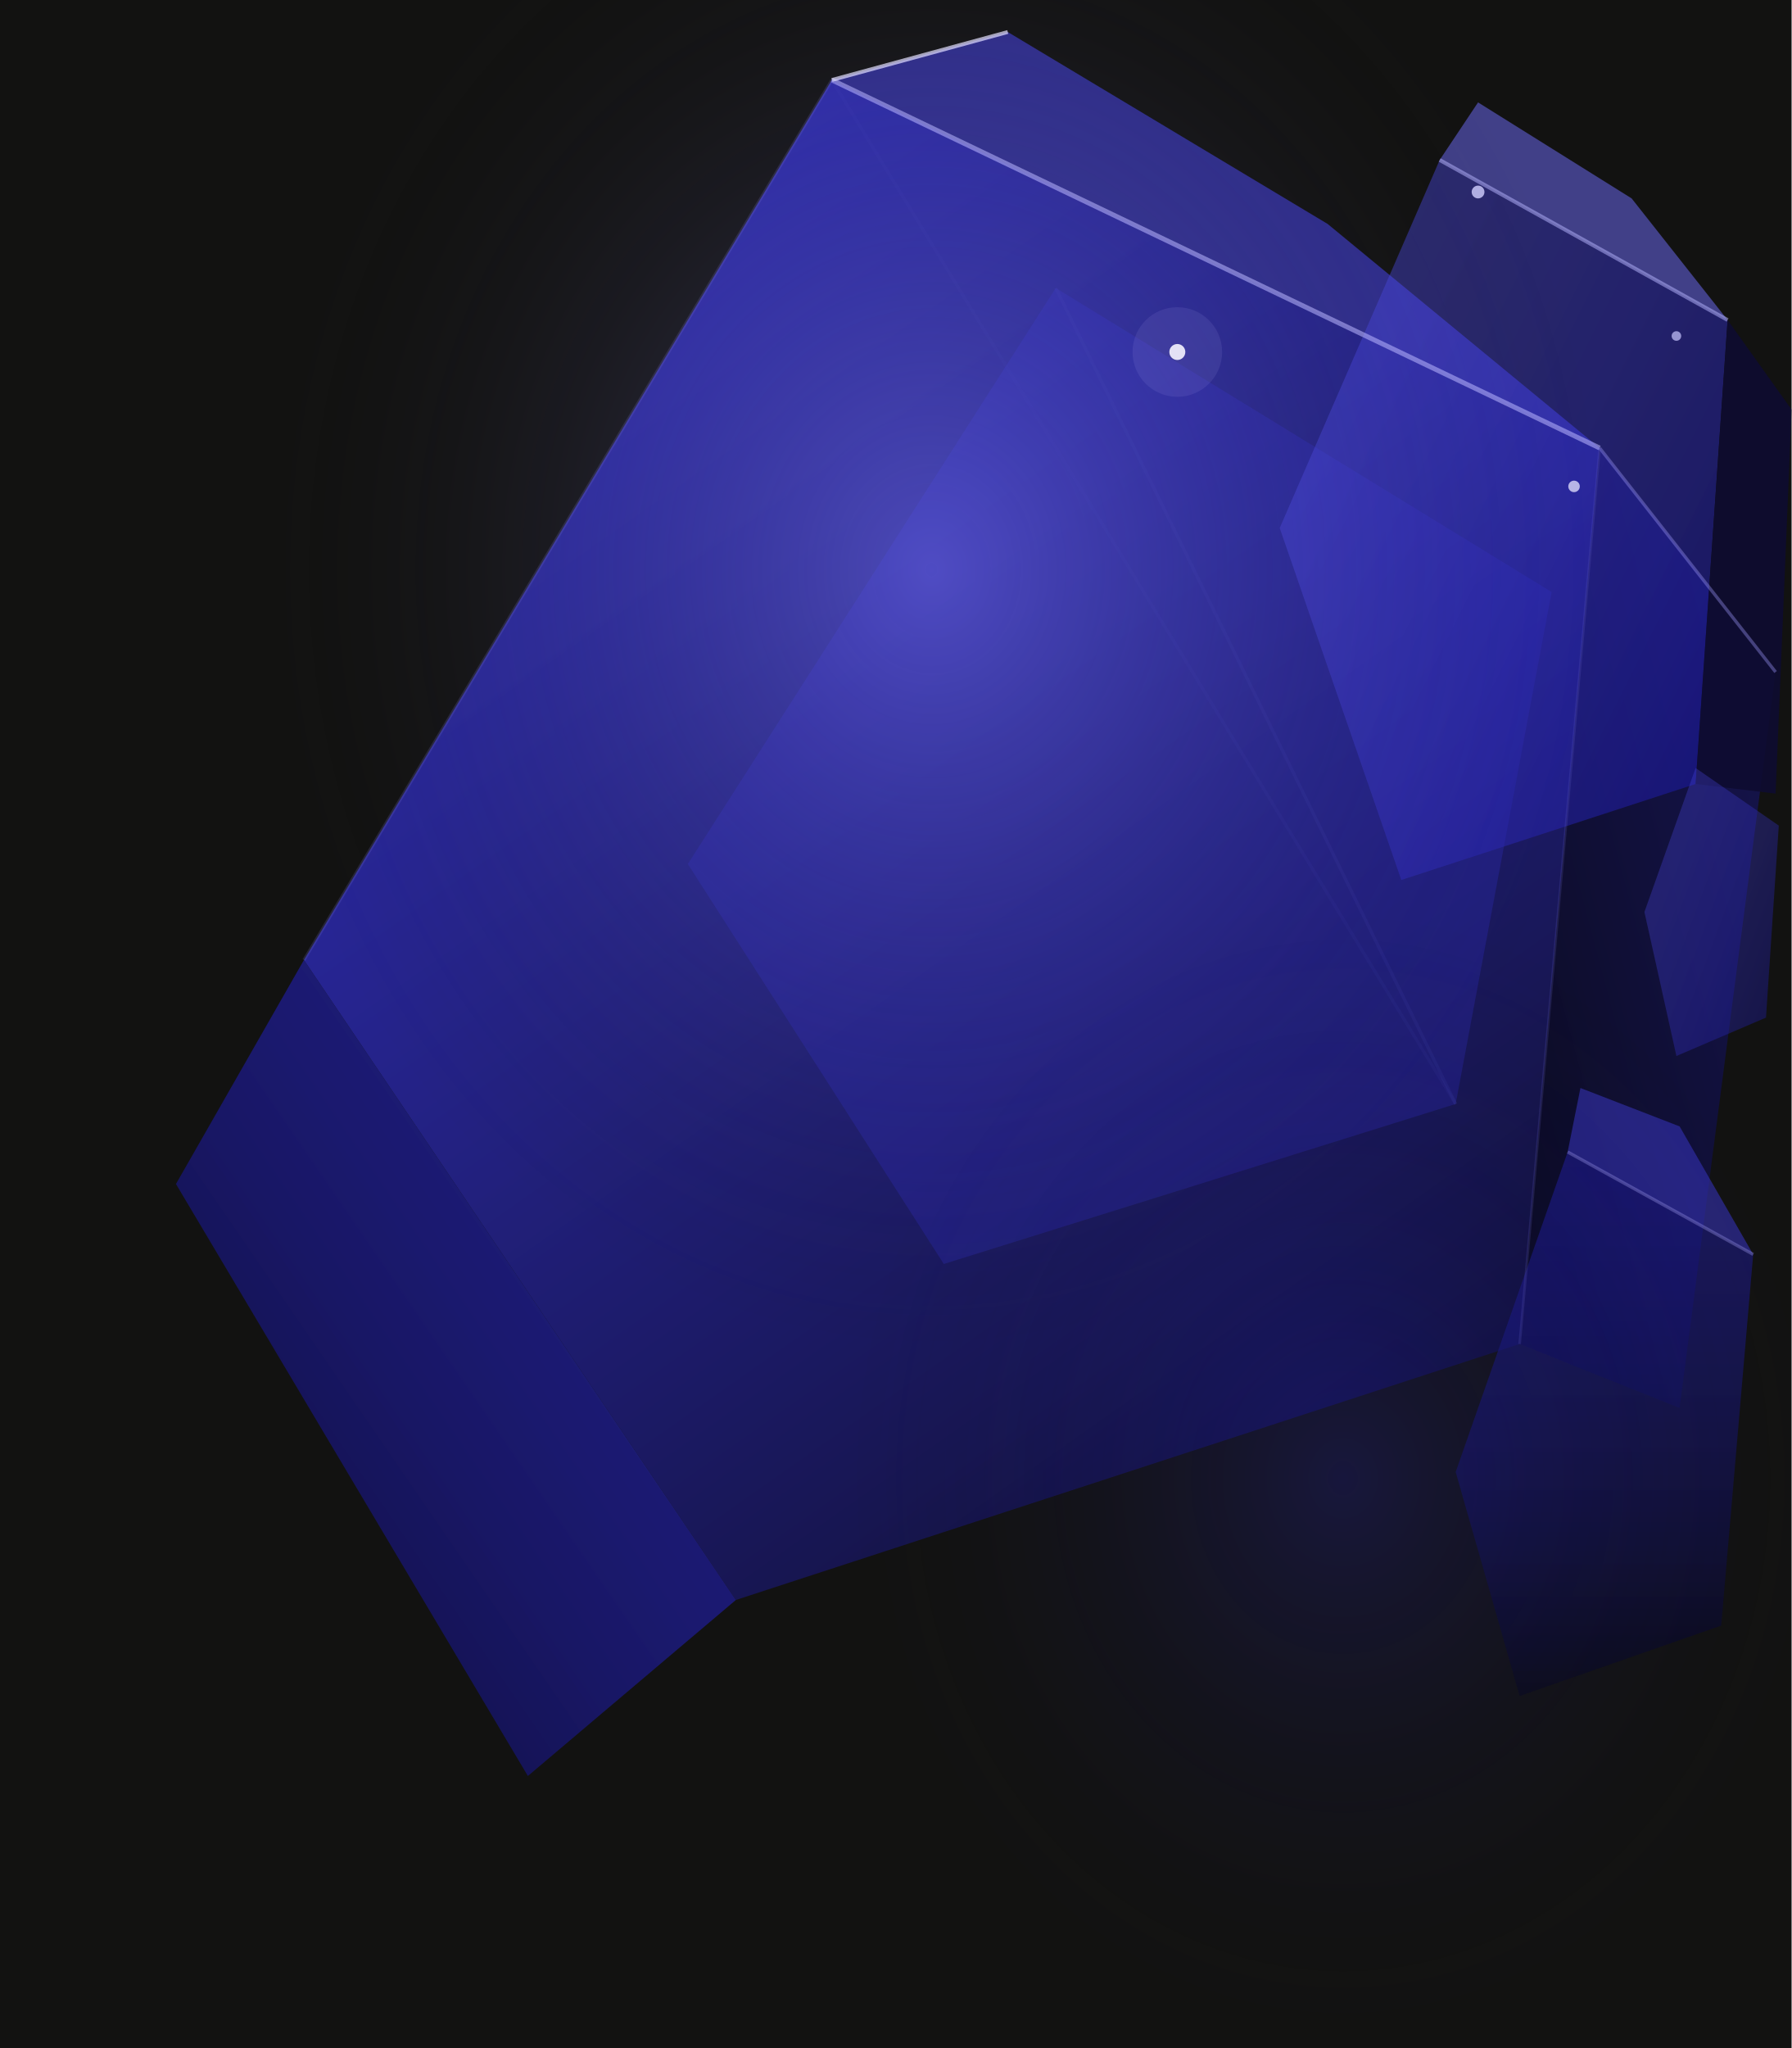
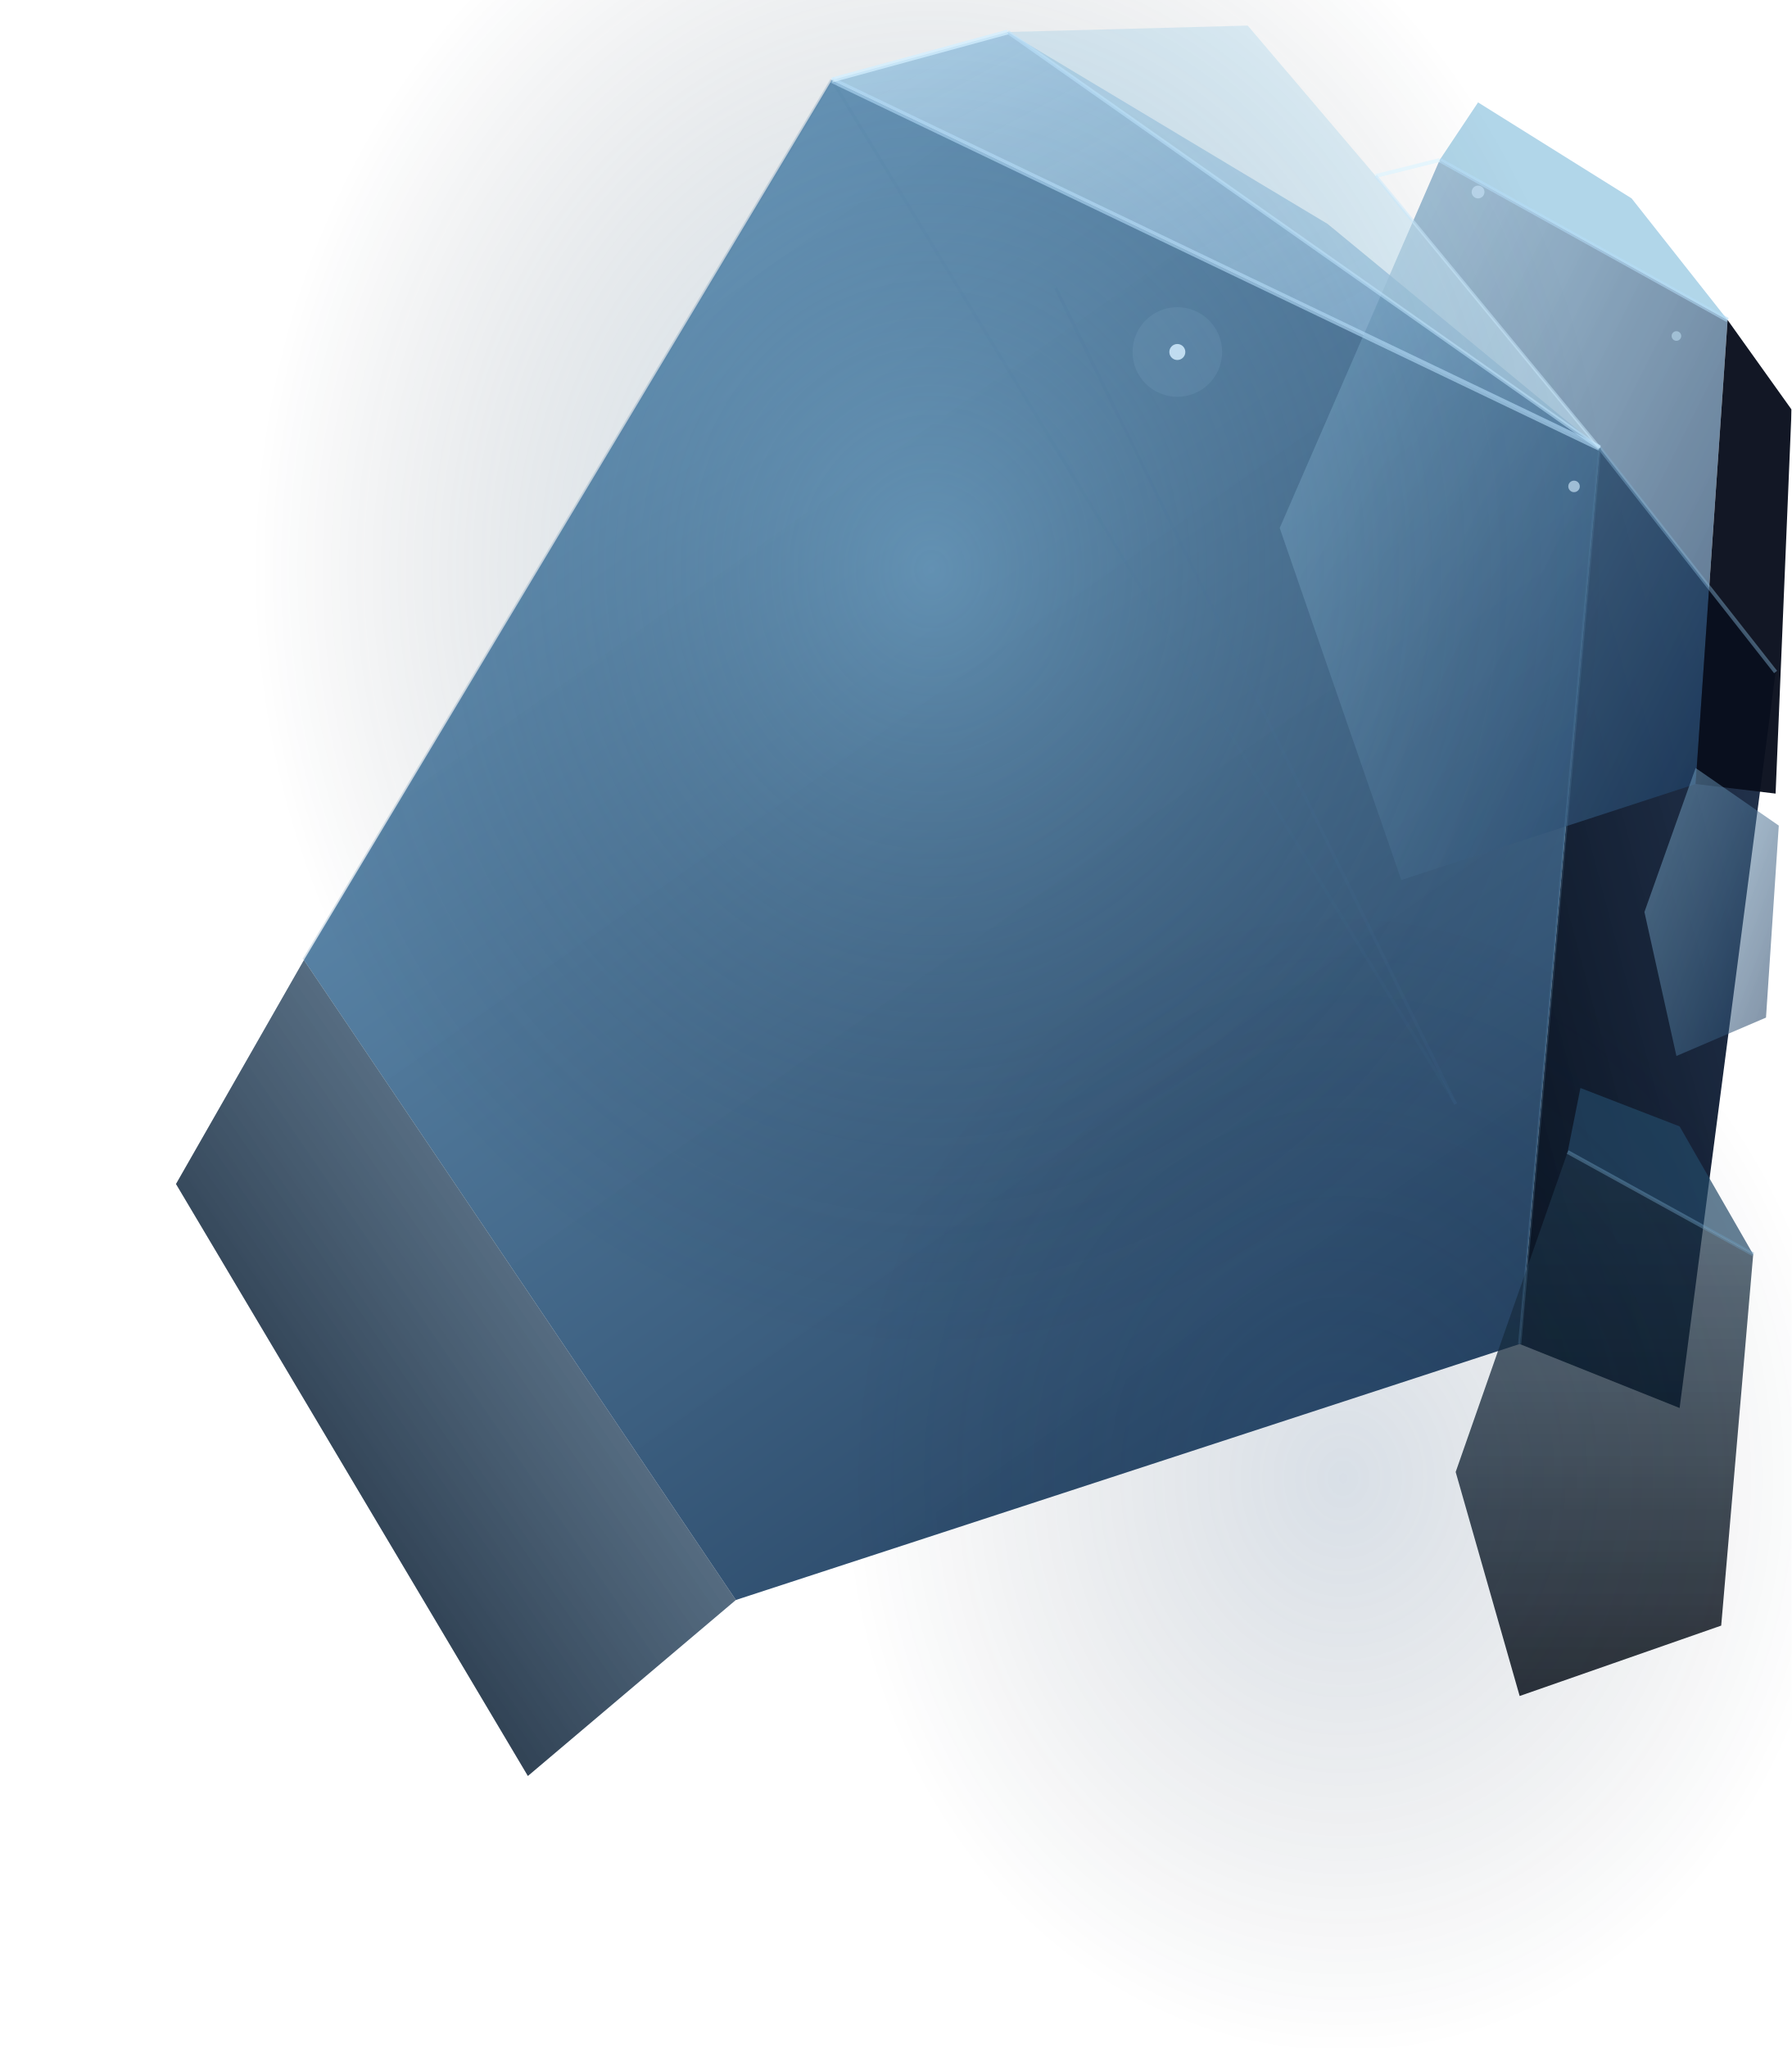
<svg xmlns="http://www.w3.org/2000/svg" viewBox="0 0 560 640" preserveAspectRatio="xMidYMid slice" width="560" height="640">
  <defs>
    <linearGradient id="f1" x1="20%" y1="0%" x2="80%" y2="100%">
-       <stop offset="0%" stop-color="#3B38F2" stop-opacity="0.75" />
-       <stop offset="100%" stop-color="#0E0D30" stop-opacity="0.95" />
+       <stop offset="0%" stop-color="#6A9EC4" stop-opacity="0.95" />
+       <stop offset="100%" stop-color="#1C3858" stop-opacity="0.98" />
    </linearGradient>
    <linearGradient id="f2" x1="100%" y1="0%" x2="0%" y2="100%">
-       <stop offset="0%" stop-color="#18165A" stop-opacity="0.9" />
-       <stop offset="100%" stop-color="#09091C" stop-opacity="1" />
+       <stop offset="0%" stop-color="#1C2E4C" stop-opacity="0.95" />
+       <stop offset="100%" stop-color="#08111E" stop-opacity="1" />
    </linearGradient>
    <linearGradient id="f3" x1="0%" y1="0%" x2="100%" y2="80%">
-       <stop offset="0%" stop-color="#5B58FF" stop-opacity="0.55" />
-       <stop offset="100%" stop-color="#1B18A0" stop-opacity="0.8" />
+       <stop offset="0%" stop-color="#8ABCDC" stop-opacity="0.80" />
+       <stop offset="100%" stop-color="#1E3E62" stop-opacity="0.92" />
    </linearGradient>
    <linearGradient id="f4" x1="50%" y1="0%" x2="50%" y2="100%">
-       <stop offset="0%" stop-color="#2320B8" stop-opacity="0.6" />
-       <stop offset="100%" stop-color="#080818" stop-opacity="1" />
+       <stop offset="0%" stop-color="#1E384E" stop-opacity="0.80" />
+       <stop offset="100%" stop-color="#060C14" stop-opacity="1" />
    </linearGradient>
    <linearGradient id="f5" x1="0%" y1="100%" x2="100%" y2="0%">
-       <stop offset="0%" stop-color="#0B0A28" stop-opacity="1" />
-       <stop offset="100%" stop-color="#2D2AE8" stop-opacity="0.5" />
+       <stop offset="0%" stop-color="#081220" stop-opacity="1" />
+       <stop offset="100%" stop-color="#325C80" stop-opacity="0.62" />
    </linearGradient>
    <radialGradient id="glow" cx="52%" cy="28%" r="38%">
-       <stop offset="0%" stop-color="#9490FF" stop-opacity="0.35" />
-       <stop offset="100%" stop-color="#121211" stop-opacity="0" />
+       <stop offset="0%" stop-color="#80B8D8" stop-opacity="0.32" />
+       <stop offset="100%" stop-color="#0A1525" stop-opacity="0" />
    </radialGradient>
    <radialGradient id="glow2" cx="75%" cy="72%" r="28%">
-       <stop offset="0%" stop-color="#2D2AE8" stop-opacity="0.2" />
-       <stop offset="100%" stop-color="#121211" stop-opacity="0" />
+       <stop offset="0%" stop-color="#2A507A" stop-opacity="0.18" />
+       <stop offset="100%" stop-color="#0A1525" stop-opacity="0" />
    </radialGradient>
+     <linearGradient id="facetTop" x1="0%" y1="0%" x2="100%" y2="100%">
+       <stop offset="0%" stop-color="#B0D8F2" stop-opacity="0.95" />
+       <stop offset="100%" stop-color="#5A8EB8" stop-opacity="0.85" />
+     </linearGradient>
  </defs>
-   <rect width="560" height="640" fill="#121211" />
  <polygon points="260,25 500,140 475,420 230,500 95,300" fill="url(#f1)" />
  <polygon points="500,140 555,210 525,440 475,420" fill="url(#f2)" />
-   <polygon points="260,25 500,140 415,70 315,10" fill="#4845F8" opacity="0.55" />
+   <polygon points="260,25 500,140 415,70 315,10" fill="url(#facetTop)" opacity="0.95" />
  <polygon points="95,300 230,500 165,555 55,370" fill="url(#f5)" />
-   <polygon points="330,90 485,185 455,345 295,395 215,270" fill="#3532E8" opacity="0.22" />
-   <polygon points="450,50 540,100 530,245 438,275 400,165" fill="url(#f3)" opacity="0.7" />
-   <polygon points="540,100 560,128 555,248 530,245" fill="#0D0B30" opacity="0.9" />
-   <polygon points="450,50 540,100 510,62 462,32" fill="#706EFF" opacity="0.5" />
-   <polygon points="490,360 548,392 538,508 475,530 455,460" fill="url(#f4)" opacity="0.75" />
-   <polygon points="490,360 548,392 525,352 494,340" fill="#3532B8" opacity="0.6" />
-   <polygon points="530,240 556,258 552,318 524,330 514,285" fill="url(#f3)" opacity="0.5" />
+   <polygon points="450,50 540,100 530,245 438,275 400,165" fill="url(#f3)" opacity="0.80" />
+   <polygon points="540,100 560,128 555,248 530,245" fill="#080E1C" opacity="0.96" />
+   <polygon points="450,50 540,100 510,62 462,32" fill="#90C4E0" opacity="0.70" />
+   <polygon points="490,360 548,392 538,508 475,530 455,460" fill="url(#f4)" opacity="0.85" />
+   <polygon points="490,360 548,392 525,352 494,340" fill="#244868" opacity="0.70" />
+   <polygon points="530,240 556,258 552,318 524,330 514,285" fill="url(#f3)" opacity="0.60" />
+   <polygon points="315,10 500,140 430,55 390,8" fill="#C8E8F8" opacity="0.55" />
  <rect width="560" height="640" fill="url(#glow)" />
  <rect width="560" height="640" fill="url(#glow2)" />
-   <line x1="260" y1="25" x2="500" y2="140" stroke="#B9B6FF" stroke-opacity="0.55" stroke-width="1.5" />
-   <line x1="500" y1="140" x2="555" y2="210" stroke="#9692F0" stroke-opacity="0.4" stroke-width="1" />
-   <line x1="260" y1="25" x2="315" y2="10" stroke="#E1DEFF" stroke-opacity="0.7" stroke-width="1.2" />
-   <line x1="260" y1="25" x2="95" y2="300" stroke="#7874D2" stroke-opacity="0.2" stroke-width="1" />
-   <line x1="450" y1="50" x2="540" y2="100" stroke="#B9B6FF" stroke-opacity="0.5" stroke-width="1.2" />
-   <line x1="500" y1="140" x2="475" y2="420" stroke="#6460C8" stroke-opacity="0.2" stroke-width="0.8" />
-   <line x1="490" y1="360" x2="548" y2="392" stroke="#8C88DC" stroke-opacity="0.4" stroke-width="1" />
-   <line x1="330" y1="90" x2="455" y2="345" stroke="#504CBE" stroke-opacity="0.12" stroke-width="1" />
-   <line x1="260" y1="25" x2="455" y2="345" stroke="#504CBE" stroke-opacity="0.08" stroke-width="1" />
-   <circle cx="368" cy="110" r="14" fill="#BEBAFF" fill-opacity="0.1" />
-   <circle cx="368" cy="110" r="2.5" fill="#F5F3FF" fill-opacity="0.9" />
-   <circle cx="492" cy="152" r="1.8" fill="#E6E4FF" fill-opacity="0.75" />
-   <circle cx="462" cy="60" r="2" fill="#D2CFFF" fill-opacity="0.8" />
-   <circle cx="524" cy="105" r="1.5" fill="#C8C5FF" fill-opacity="0.7" />
+   <line x1="260" y1="25" x2="500" y2="140" stroke="rgba(180,220,248,0.60)" stroke-width="1.8" />
+   <line x1="500" y1="140" x2="555" y2="210" stroke="rgba(130,175,210,0.45)" stroke-width="1.2" />
+   <line x1="260" y1="25" x2="315" y2="10" stroke="rgba(210,238,255,0.75)" stroke-width="1.5" />
+   <line x1="315" y1="10" x2="500" y2="140" stroke="rgba(190,228,252,0.55)" stroke-width="1.2" />
+   <line x1="260" y1="25" x2="95" y2="300" stroke="rgba(90,135,170,0.25)" stroke-width="1" />
+   <line x1="450" y1="50" x2="540" y2="100" stroke="rgba(180,220,248,0.55)" stroke-width="1.4" />
+   <line x1="500" y1="140" x2="475" y2="420" stroke="rgba(80,125,162,0.28)" stroke-width="1" />
+   <line x1="490" y1="360" x2="548" y2="392" stroke="rgba(110,158,192,0.42)" stroke-width="1.2" />
+   <line x1="450" y1="50" x2="430" y2="55" stroke="rgba(220,245,255,0.65)" stroke-width="1.2" />
+   <line x1="430" y1="55" x2="500" y2="140" stroke="rgba(200,232,252,0.50)" stroke-width="1" />
+   <circle cx="368" cy="110" r="2.5" fill="rgba(210,235,252,0.88)" />
+   <circle cx="368" cy="110" r="14" fill="rgba(160,205,232,0.10)" />
+   <circle cx="492" cy="152" r="1.8" fill="rgba(195,220,240,0.72)" />
+   <circle cx="462" cy="60" r="2" fill="rgba(190,218,238,0.78)" />
+   <circle cx="524" cy="105" r="1.5" fill="rgba(180,210,232,0.68)" />
+   <line x1="330" y1="90" x2="455" y2="345" stroke="rgba(70,115,152,0.12)" stroke-width="1" />
+   <line x1="260" y1="25" x2="455" y2="345" stroke="rgba(70,115,152,0.08)" stroke-width="1" />
</svg>
